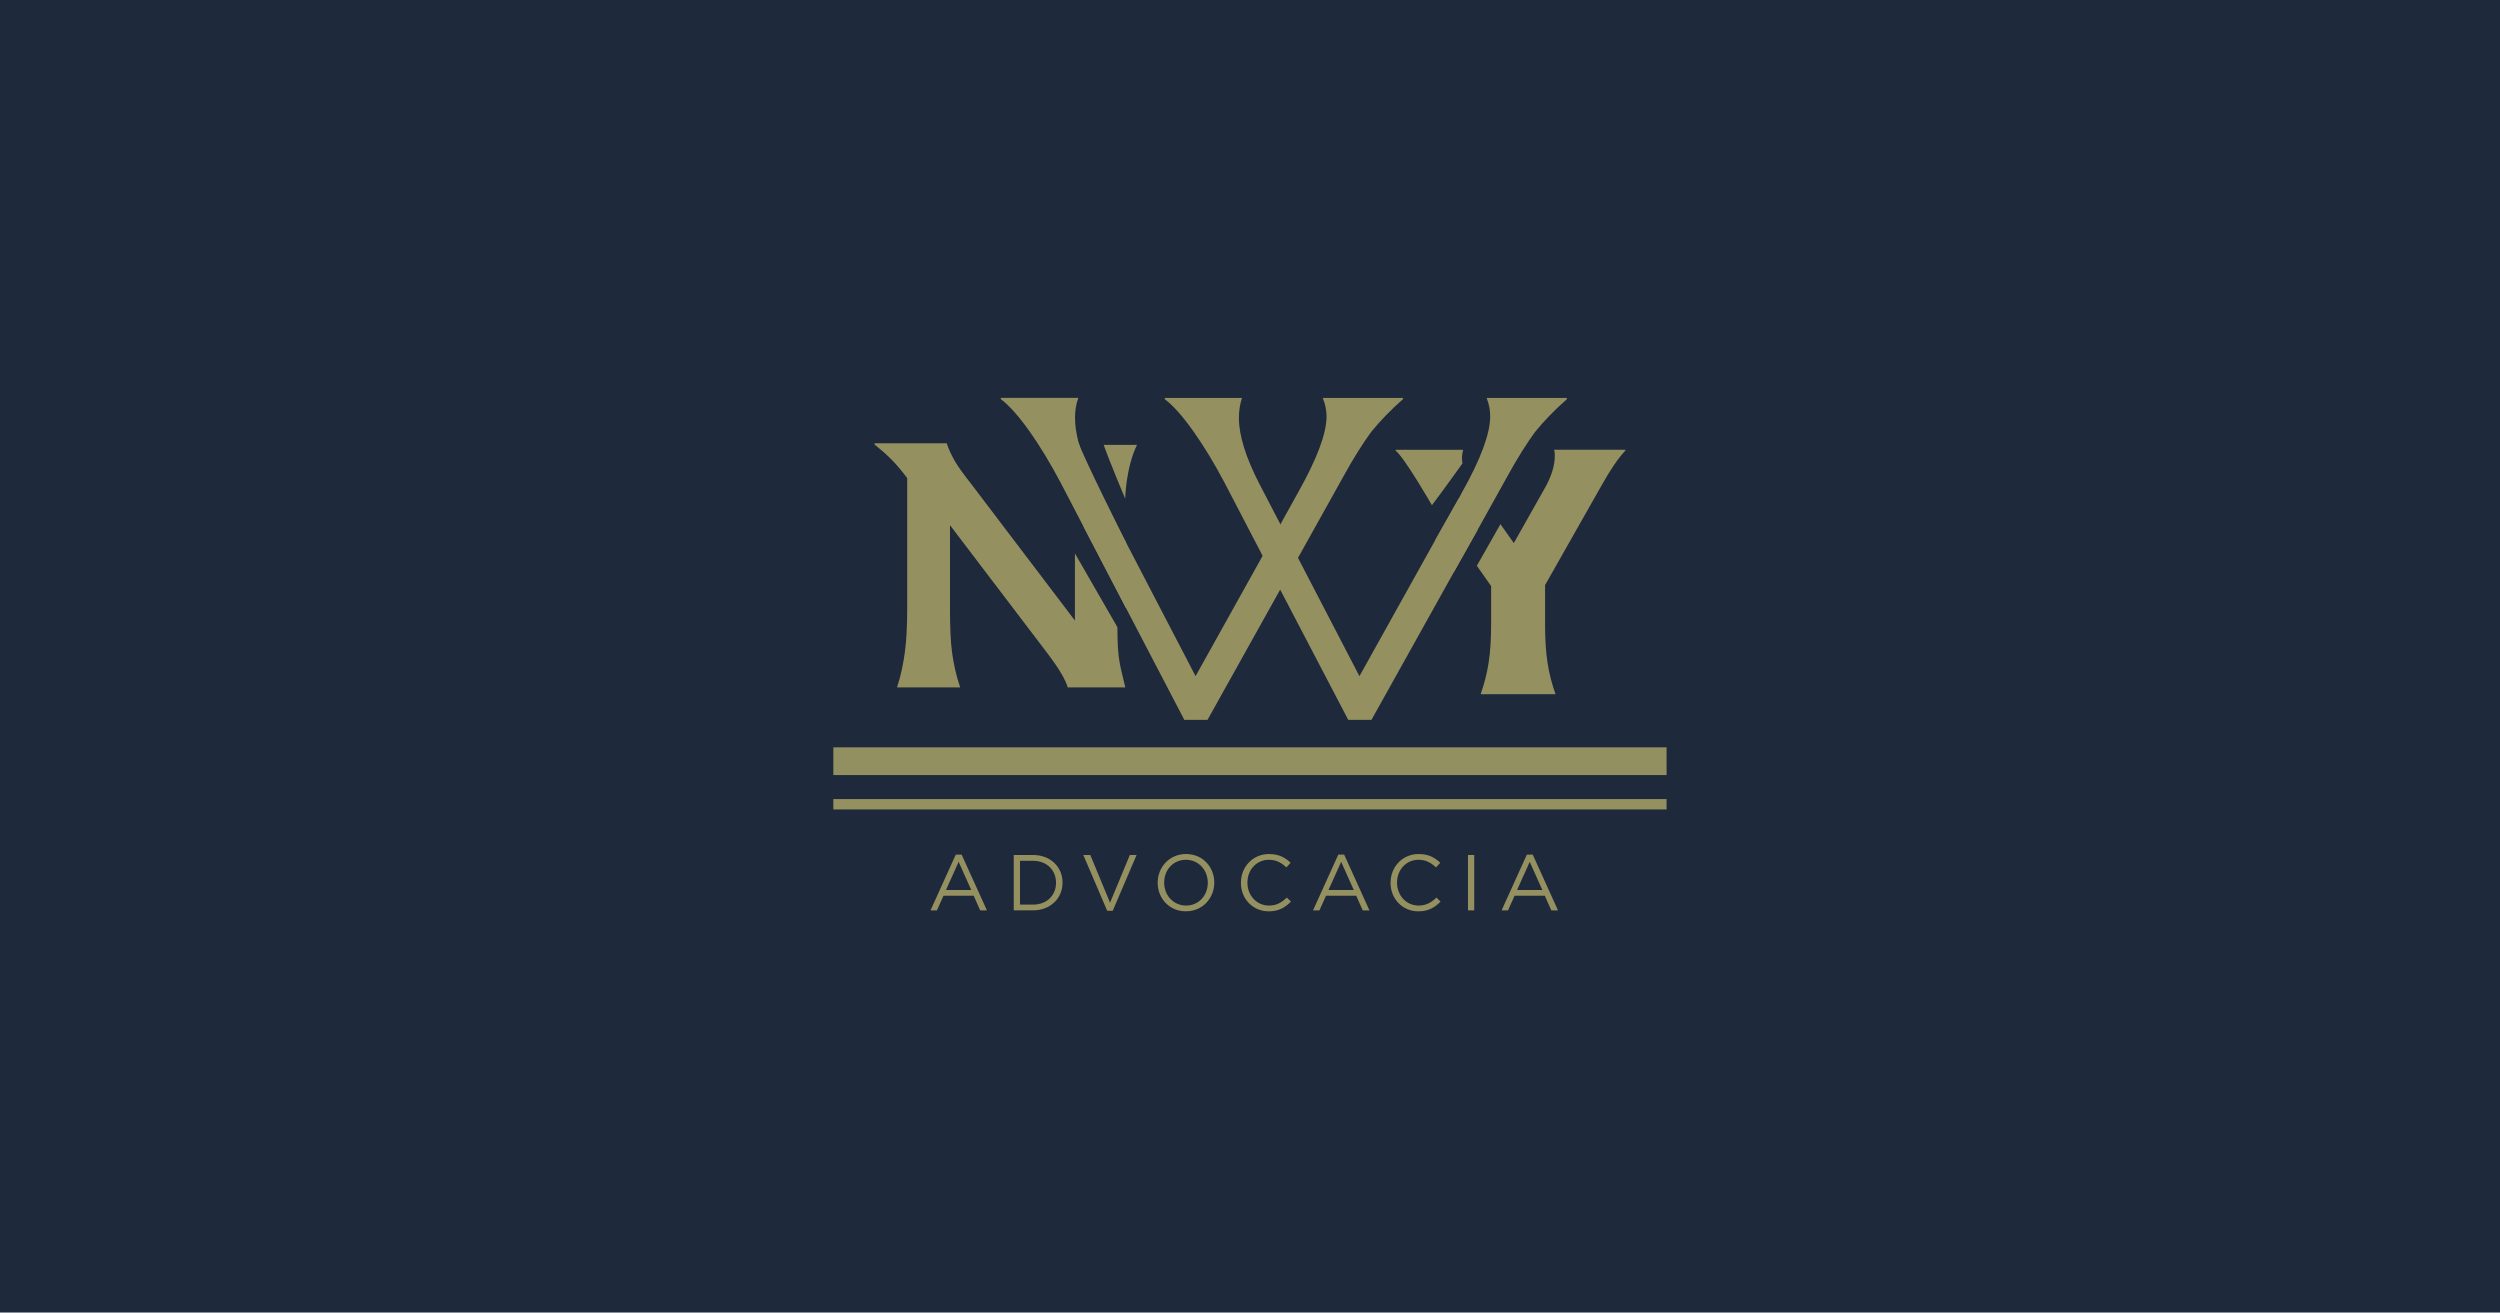
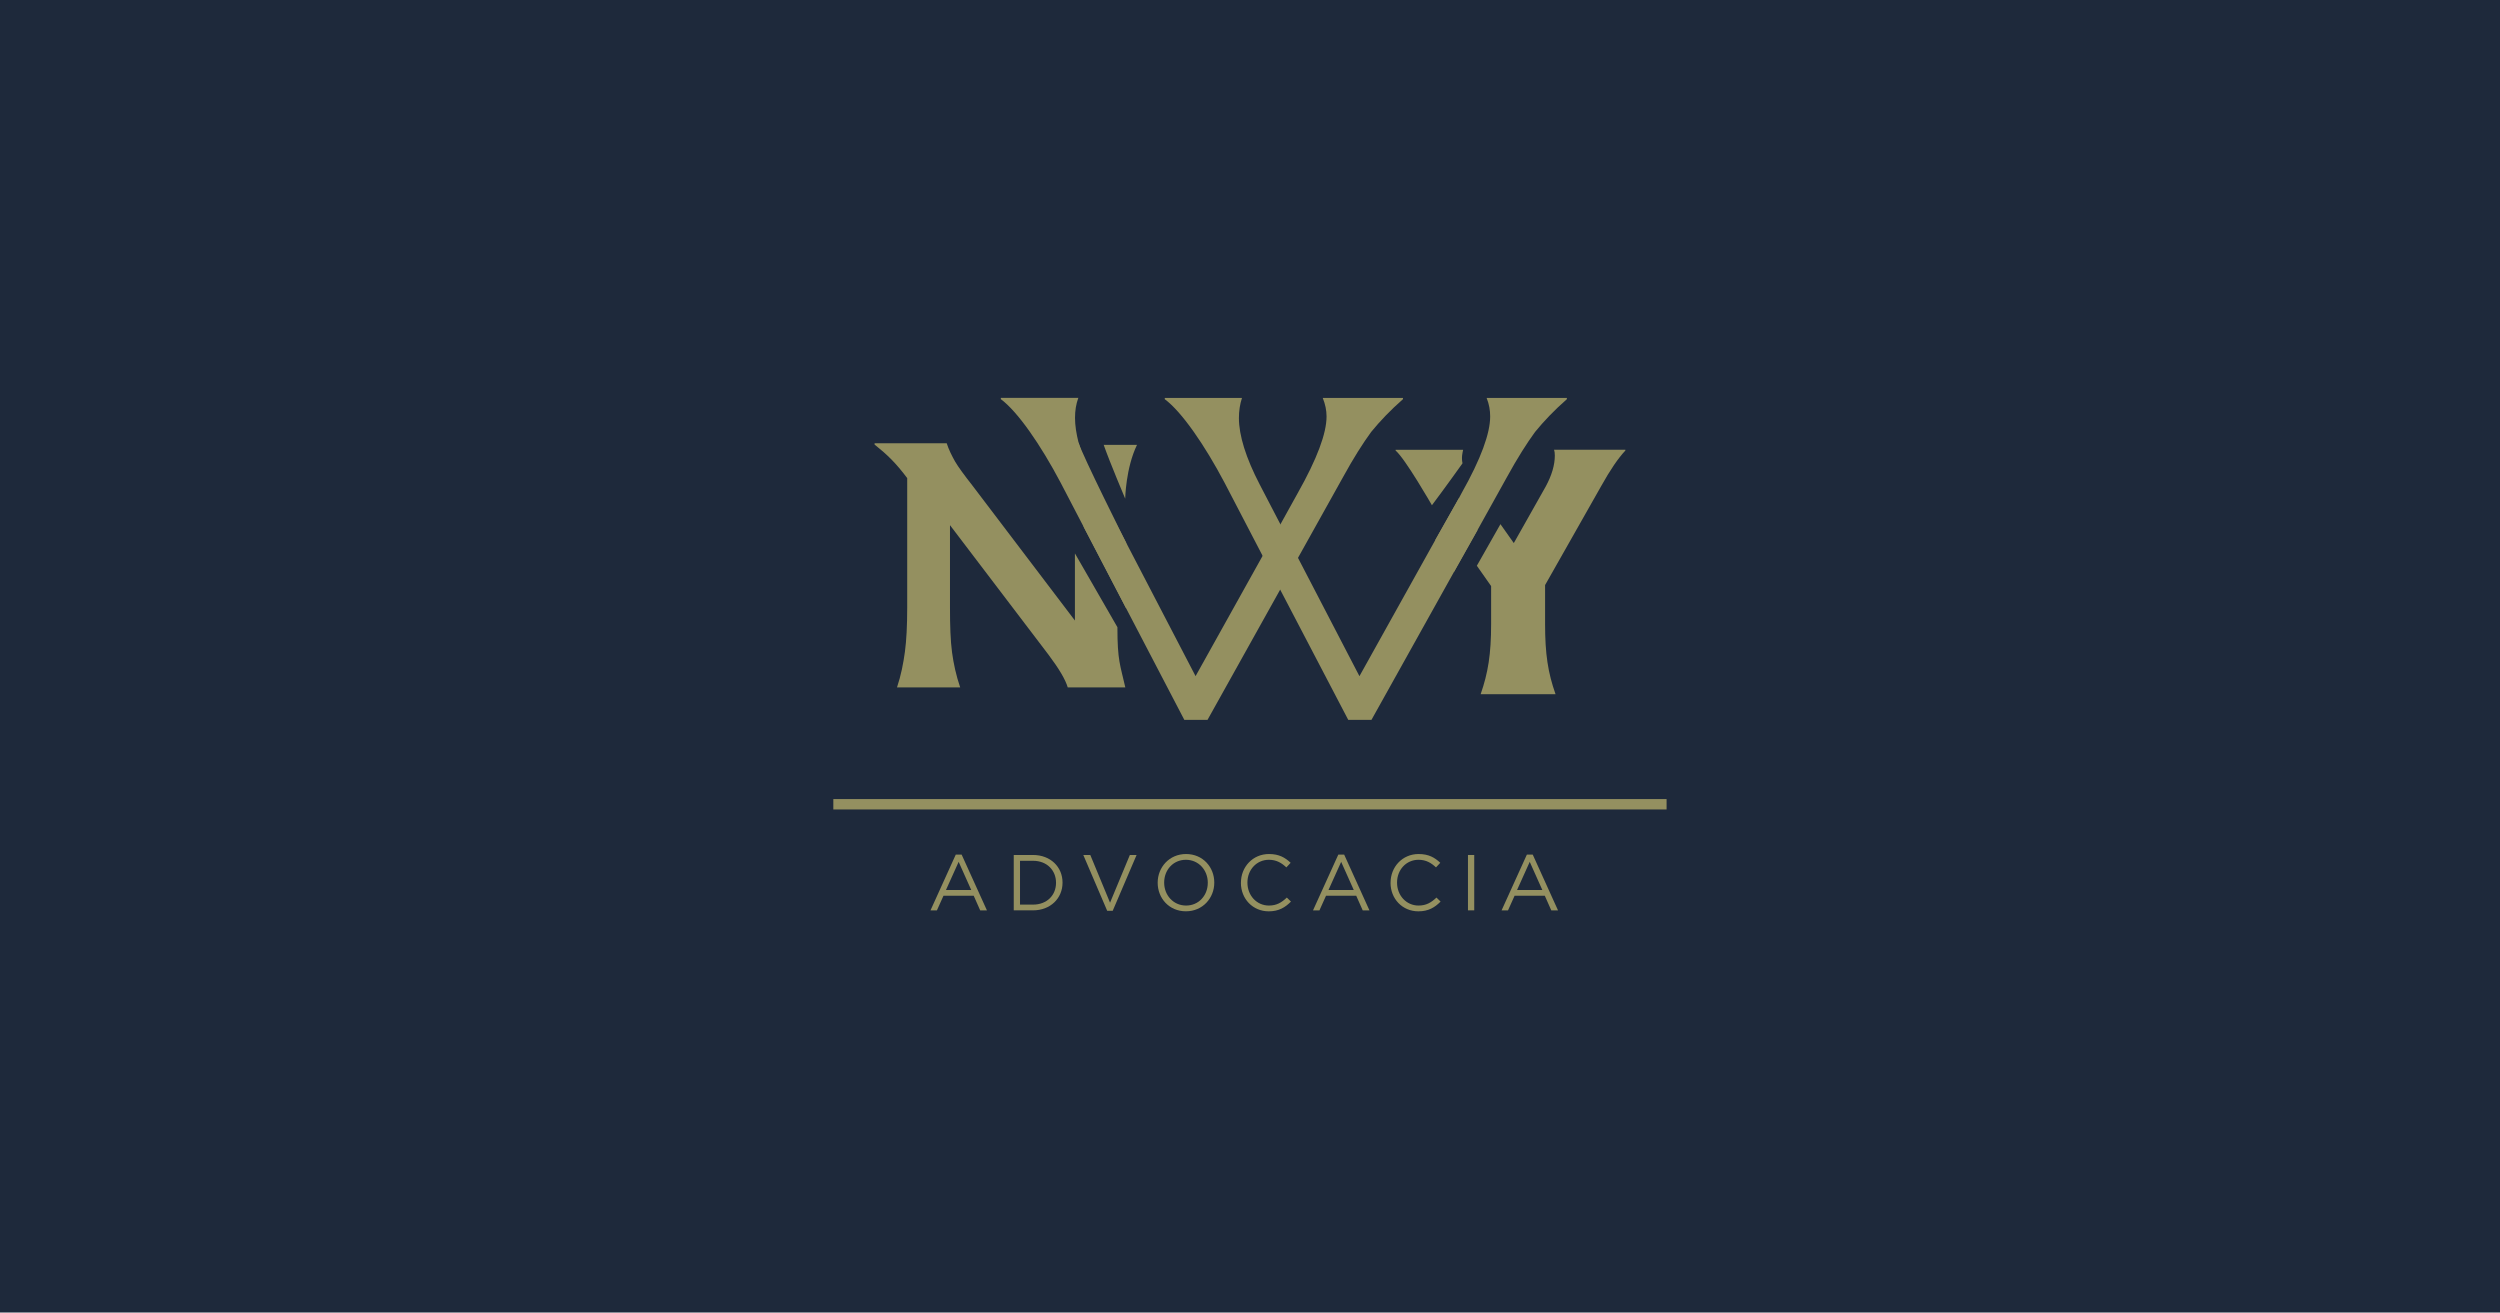
<svg xmlns="http://www.w3.org/2000/svg" viewBox="0 0 1200 630" fill="none">
  <rect width="1200" height="630" fill="#1E293B" />
  <g transform="translate(400, 191) scale(4.04)">
    <g clip-path="url(#logoClip)">
      <g>
        <path d="M31.196 10.304C30.227 8.459 29.56 6.767 29.137 5.318H28.531C28.984 6.767 29.257 8.19 29.441 9.58C29.624 10.909 29.744 12.661 29.744 14.778V15.324L34.8 25.023V17.229L31.196 10.308V10.304Z" fill="#949060" />
        <path d="M33.752 27.256C33.752 31.245 34.085 31.708 34.692 34.397H27.85C27.577 33.46 26.821 32.19 25.578 30.528L13.86 15.118V24.937C13.86 27.081 13.919 28.836 14.103 30.226C14.286 31.585 14.586 32.974 15.072 34.397H7.564C8.047 32.948 8.32 31.525 8.504 30.166C8.687 28.806 8.777 27.055 8.777 24.937V9.527C7.414 7.716 6.445 6.779 4.899 5.539V5.389H13.47C13.713 6.144 14.077 6.868 14.47 7.567C14.863 8.231 15.529 9.139 16.498 10.375L28.703 26.45V18.472L33.76 27.256H33.752Z" fill="#949060" />
        <path d="M32.117 5.576H36.08C34.737 8.351 34.677 11.97 34.677 11.97C34.677 11.97 32.895 7.768 32.12 5.576H32.117Z" fill="#949060" />
        <path d="M74.346 11.877L71.532 16.863L73.744 20.668L76.528 15.712L74.346 11.877Z" fill="#949060" />
        <path d="M94.105 6.162V6.252C93.255 7.16 92.319 8.519 91.226 10.483L84.564 22.237V26.86C84.564 30.397 84.897 32.631 85.807 35.2H76.91C77.79 32.661 78.153 30.457 78.153 26.86V22.356L76.457 19.94L79.261 14.999L80.848 17.247L84.632 10.54C85.358 9.21 85.721 7.97 85.721 6.853C85.721 6.551 85.691 6.338 85.631 6.159H94.105V6.162Z" fill="#949060" />
        <path d="M71.12 12.751C71.12 12.751 67.954 7.223 66.805 6.256V6.166H74.829C74.769 6.439 74.597 7.066 74.754 7.768C72.872 10.42 71.12 12.751 71.12 12.751Z" fill="#949060" />
        <g>
          <path d="M58.148 0C58.451 0.754 58.6 1.479 58.6 2.207C58.6 4.202 57.481 7.223 55.18 11.301L53.121 15.018L51.003 18.764L43.038 33.056L34.8 17.221C34.8 17.221 29.56 6.767 29.137 5.315C28.864 4.228 28.715 3.26 28.715 2.383C28.715 1.505 28.834 0.751 29.108 -0.004H19.9V0.146C21.899 1.625 24.624 5.554 27.015 10.088L29.74 15.316L34.797 25.015L41.702 38.252H44.457L53.087 22.782L55.206 19.006L60.566 9.397C61.808 7.13 62.927 5.378 63.897 4.048C64.956 2.749 66.198 1.449 67.68 0.149V0H58.14H58.148Z" fill="#949060" />
          <path d="M77.618 0C77.921 0.754 78.04 1.479 78.04 2.207C78.04 4.202 76.951 7.223 74.65 11.301L74.346 11.877L71.532 16.863L62.508 33.06L55.21 19.01L53.121 15.021L50.67 10.308C49.004 7.104 48.188 4.444 48.188 2.39C48.188 1.542 48.308 0.758 48.551 0.004H39.378V0.153C41.376 1.632 44.101 5.561 46.493 10.095L51.007 18.767L53.095 22.786L61.179 38.255H63.934L73.744 20.668L76.528 15.712L80.039 9.397C81.282 7.13 82.401 5.378 83.37 4.048C84.429 2.749 85.672 1.449 87.154 0.149V0H77.614L77.618 0Z" fill="#949060" />
        </g>
      </g>
-       <path d="M99 41.516H0V44.81H99V41.516Z" fill="#928F61" />
      <path d="M99 47.663H0V48.899H99V47.663Z" fill="#949060" />
      <g>
        <path d="M14.548 54.259H15.244L18.25 60.888H17.449L16.678 59.148H13.088L12.306 60.888H11.543L14.548 54.259ZM16.386 58.468L14.889 55.121L13.38 58.468H16.386Z" fill="#949060" />
        <path d="M21.435 54.304H23.725C25.799 54.304 27.232 55.723 27.232 57.575V57.594C27.232 59.446 25.799 60.884 23.725 60.884H21.435V54.304ZM22.18 54.991V60.201H23.725C25.395 60.201 26.458 59.073 26.458 57.616V57.598C26.458 56.141 25.395 54.995 23.725 54.995H22.18V54.991Z" fill="#949060" />
        <path d="M29.699 54.304H30.53L32.877 59.973L35.231 54.304H36.032L33.195 60.933H32.536L29.699 54.304Z" fill="#949060" />
        <path d="M38.536 57.613V57.594C38.536 55.779 39.902 54.191 41.908 54.191C43.914 54.191 45.261 55.76 45.261 57.575V57.594C45.261 59.409 43.895 60.996 41.889 60.996C39.883 60.996 38.536 59.428 38.536 57.613ZM44.49 57.613V57.594C44.49 56.1 43.397 54.875 41.889 54.875C40.381 54.875 39.307 56.078 39.307 57.575V57.594C39.307 59.088 40.4 60.313 41.908 60.313C43.416 60.313 44.49 59.11 44.49 57.613Z" fill="#949060" />
        <path d="M48.428 57.613V57.594C48.428 55.734 49.824 54.191 51.763 54.191C52.96 54.191 53.675 54.614 54.334 55.233L53.825 55.779C53.267 55.252 52.646 54.875 51.751 54.875C50.292 54.875 49.199 56.059 49.199 57.575V57.594C49.199 59.118 50.303 60.313 51.751 60.313C52.657 60.313 53.248 59.965 53.881 59.364L54.371 59.842C53.682 60.537 52.93 61 51.733 61C49.828 61 48.424 59.506 48.424 57.616L48.428 57.613Z" fill="#949060" />
        <path d="M59.997 54.259H60.693L63.698 60.888H62.897L62.126 59.148H58.537L57.755 60.888H56.991L59.997 54.259ZM61.834 58.468L60.337 55.121L58.829 58.468H61.834Z" fill="#949060" />
        <path d="M66.206 57.613V57.594C66.206 55.734 67.602 54.191 69.541 54.191C70.738 54.191 71.453 54.614 72.112 55.233L71.603 55.779C71.045 55.252 70.424 54.875 69.529 54.875C68.07 54.875 66.977 56.059 66.977 57.575V57.594C66.977 59.118 68.081 60.313 69.529 60.313C70.435 60.313 71.026 59.965 71.659 59.364L72.149 59.842C71.461 60.537 70.708 61 69.511 61C67.606 61 66.202 59.506 66.202 57.616L66.206 57.613Z" fill="#949060" />
        <path d="M75.402 54.304H76.147V60.884H75.402V54.304Z" fill="#949060" />
        <path d="M82.401 54.259H83.097L86.102 60.888H85.302L84.531 59.148H80.941L80.159 60.888H79.395L82.401 54.259ZM84.239 58.468L82.741 55.121L81.233 58.468H84.239Z" fill="#949060" />
      </g>
    </g>
    <defs>
      <clipPath id="logoClip">
        <rect width="99" height="61" fill="white" />
      </clipPath>
    </defs>
  </g>
</svg>
